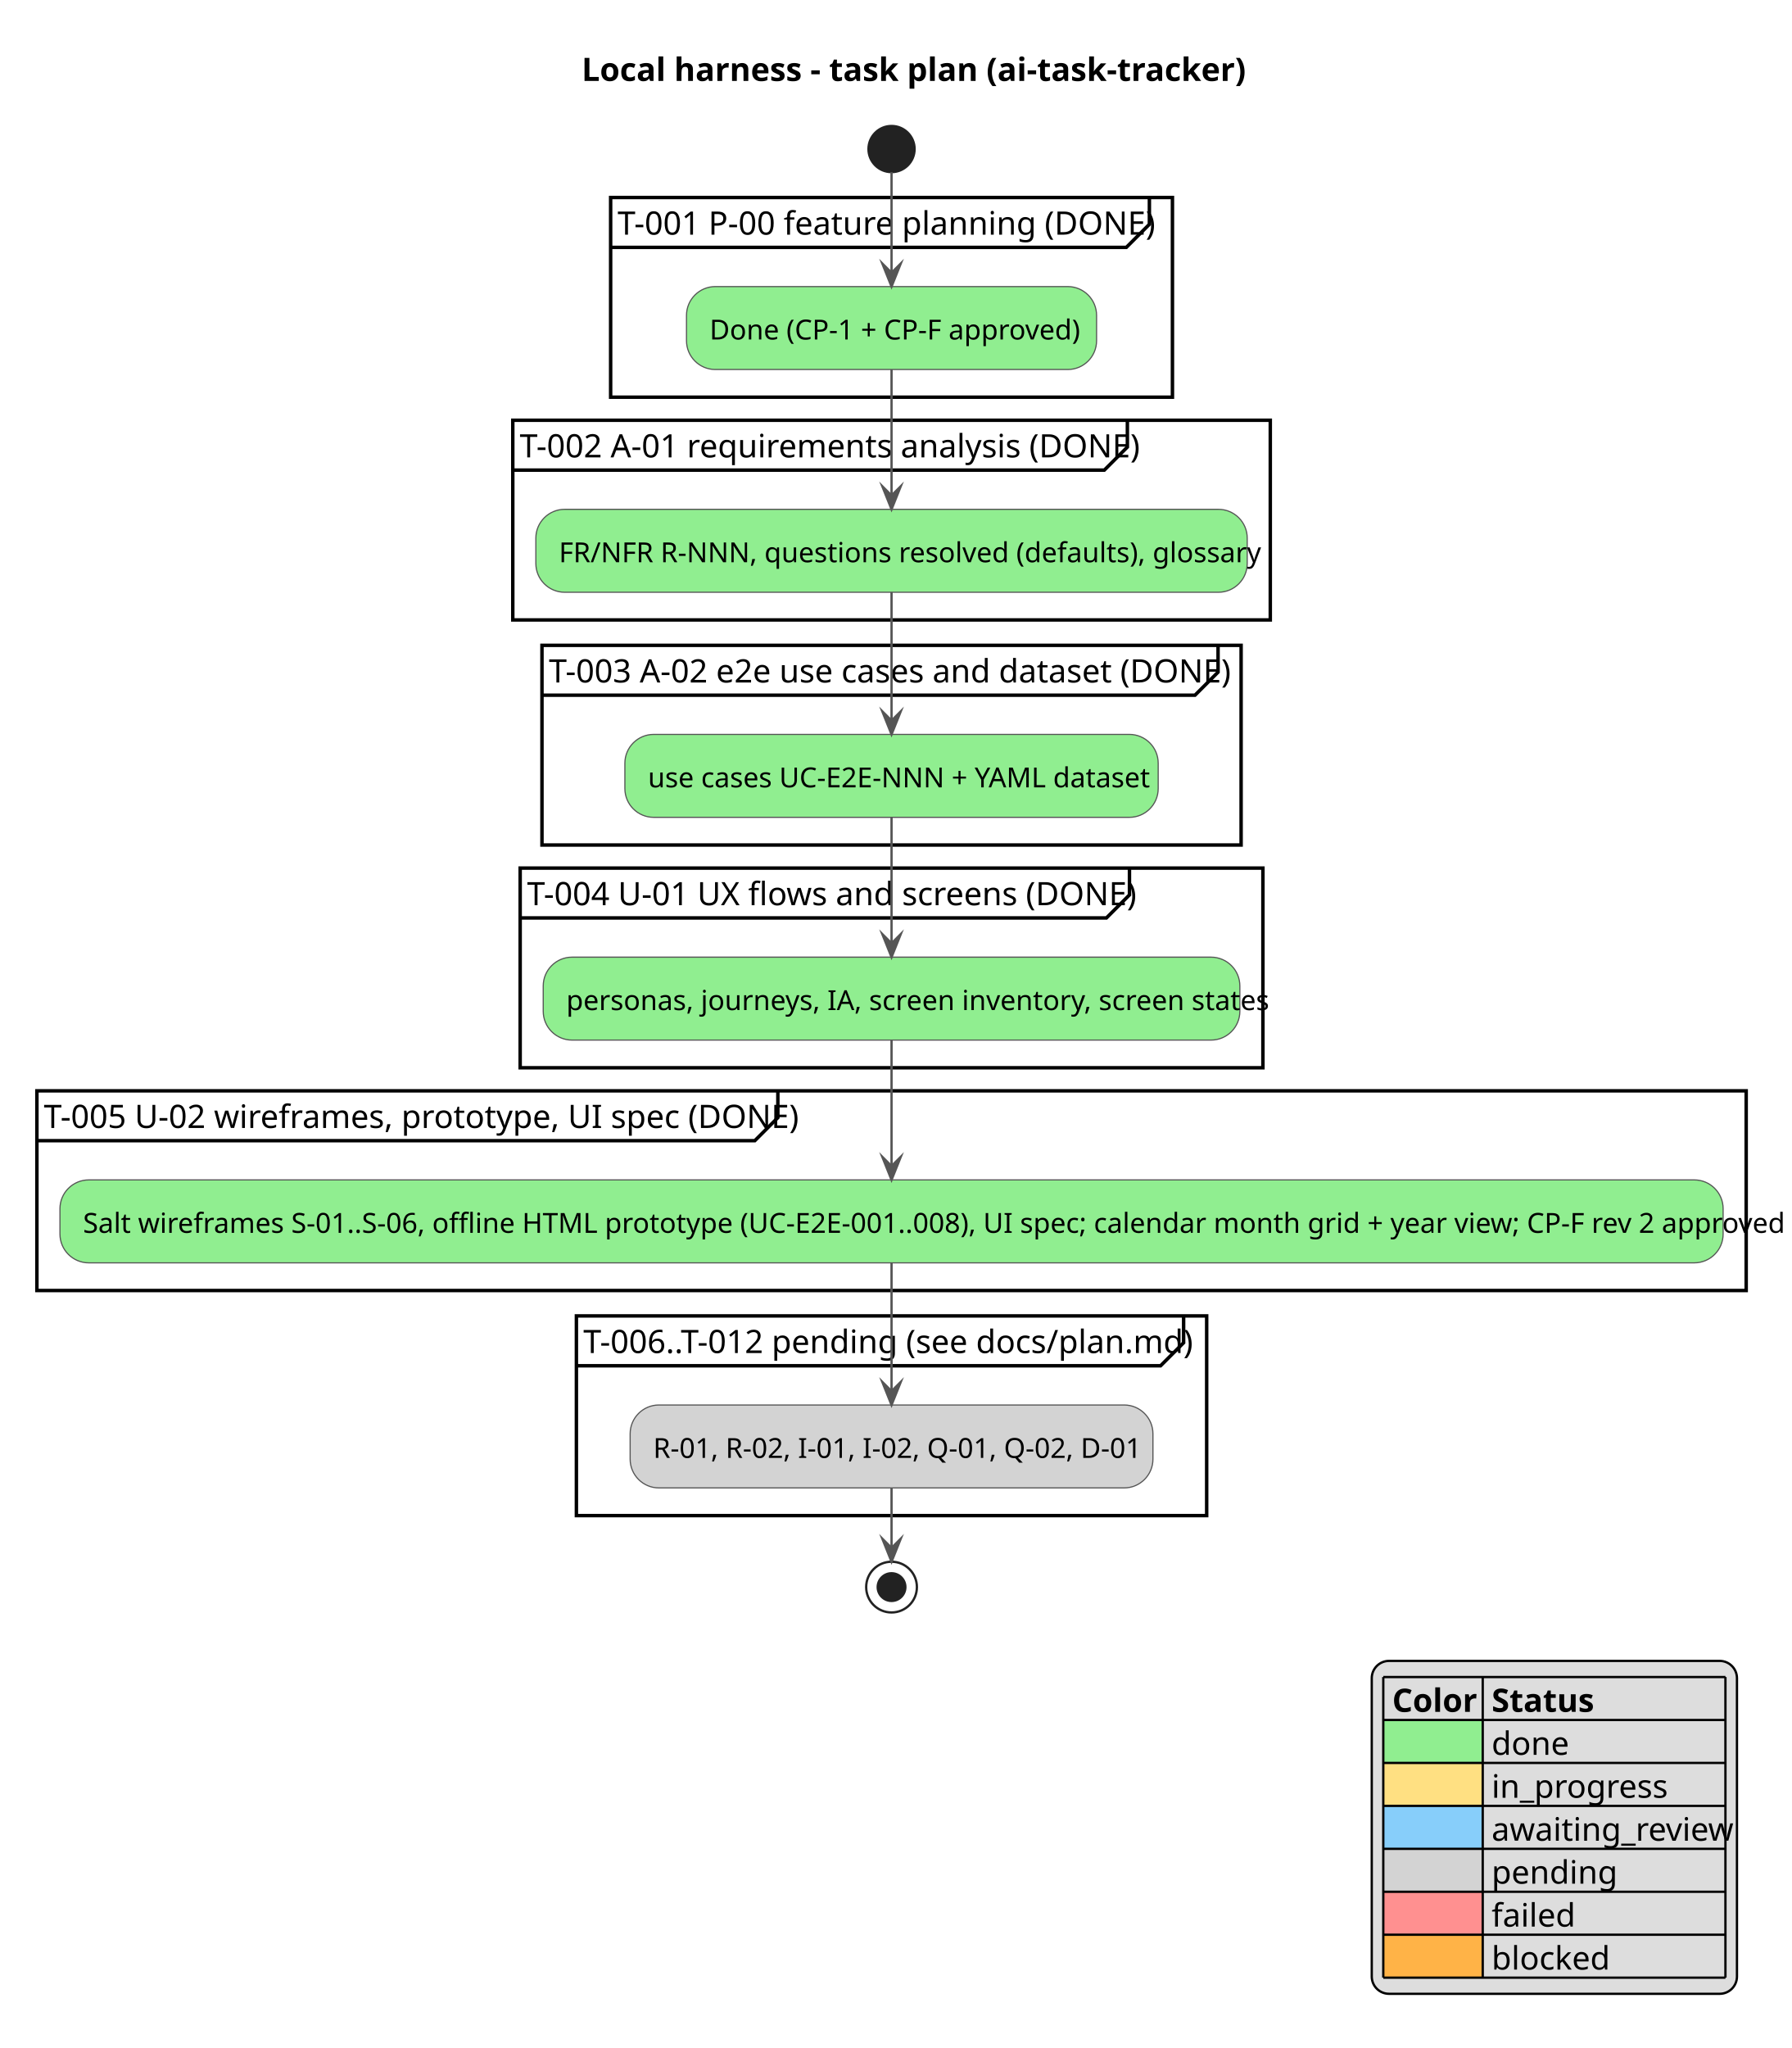
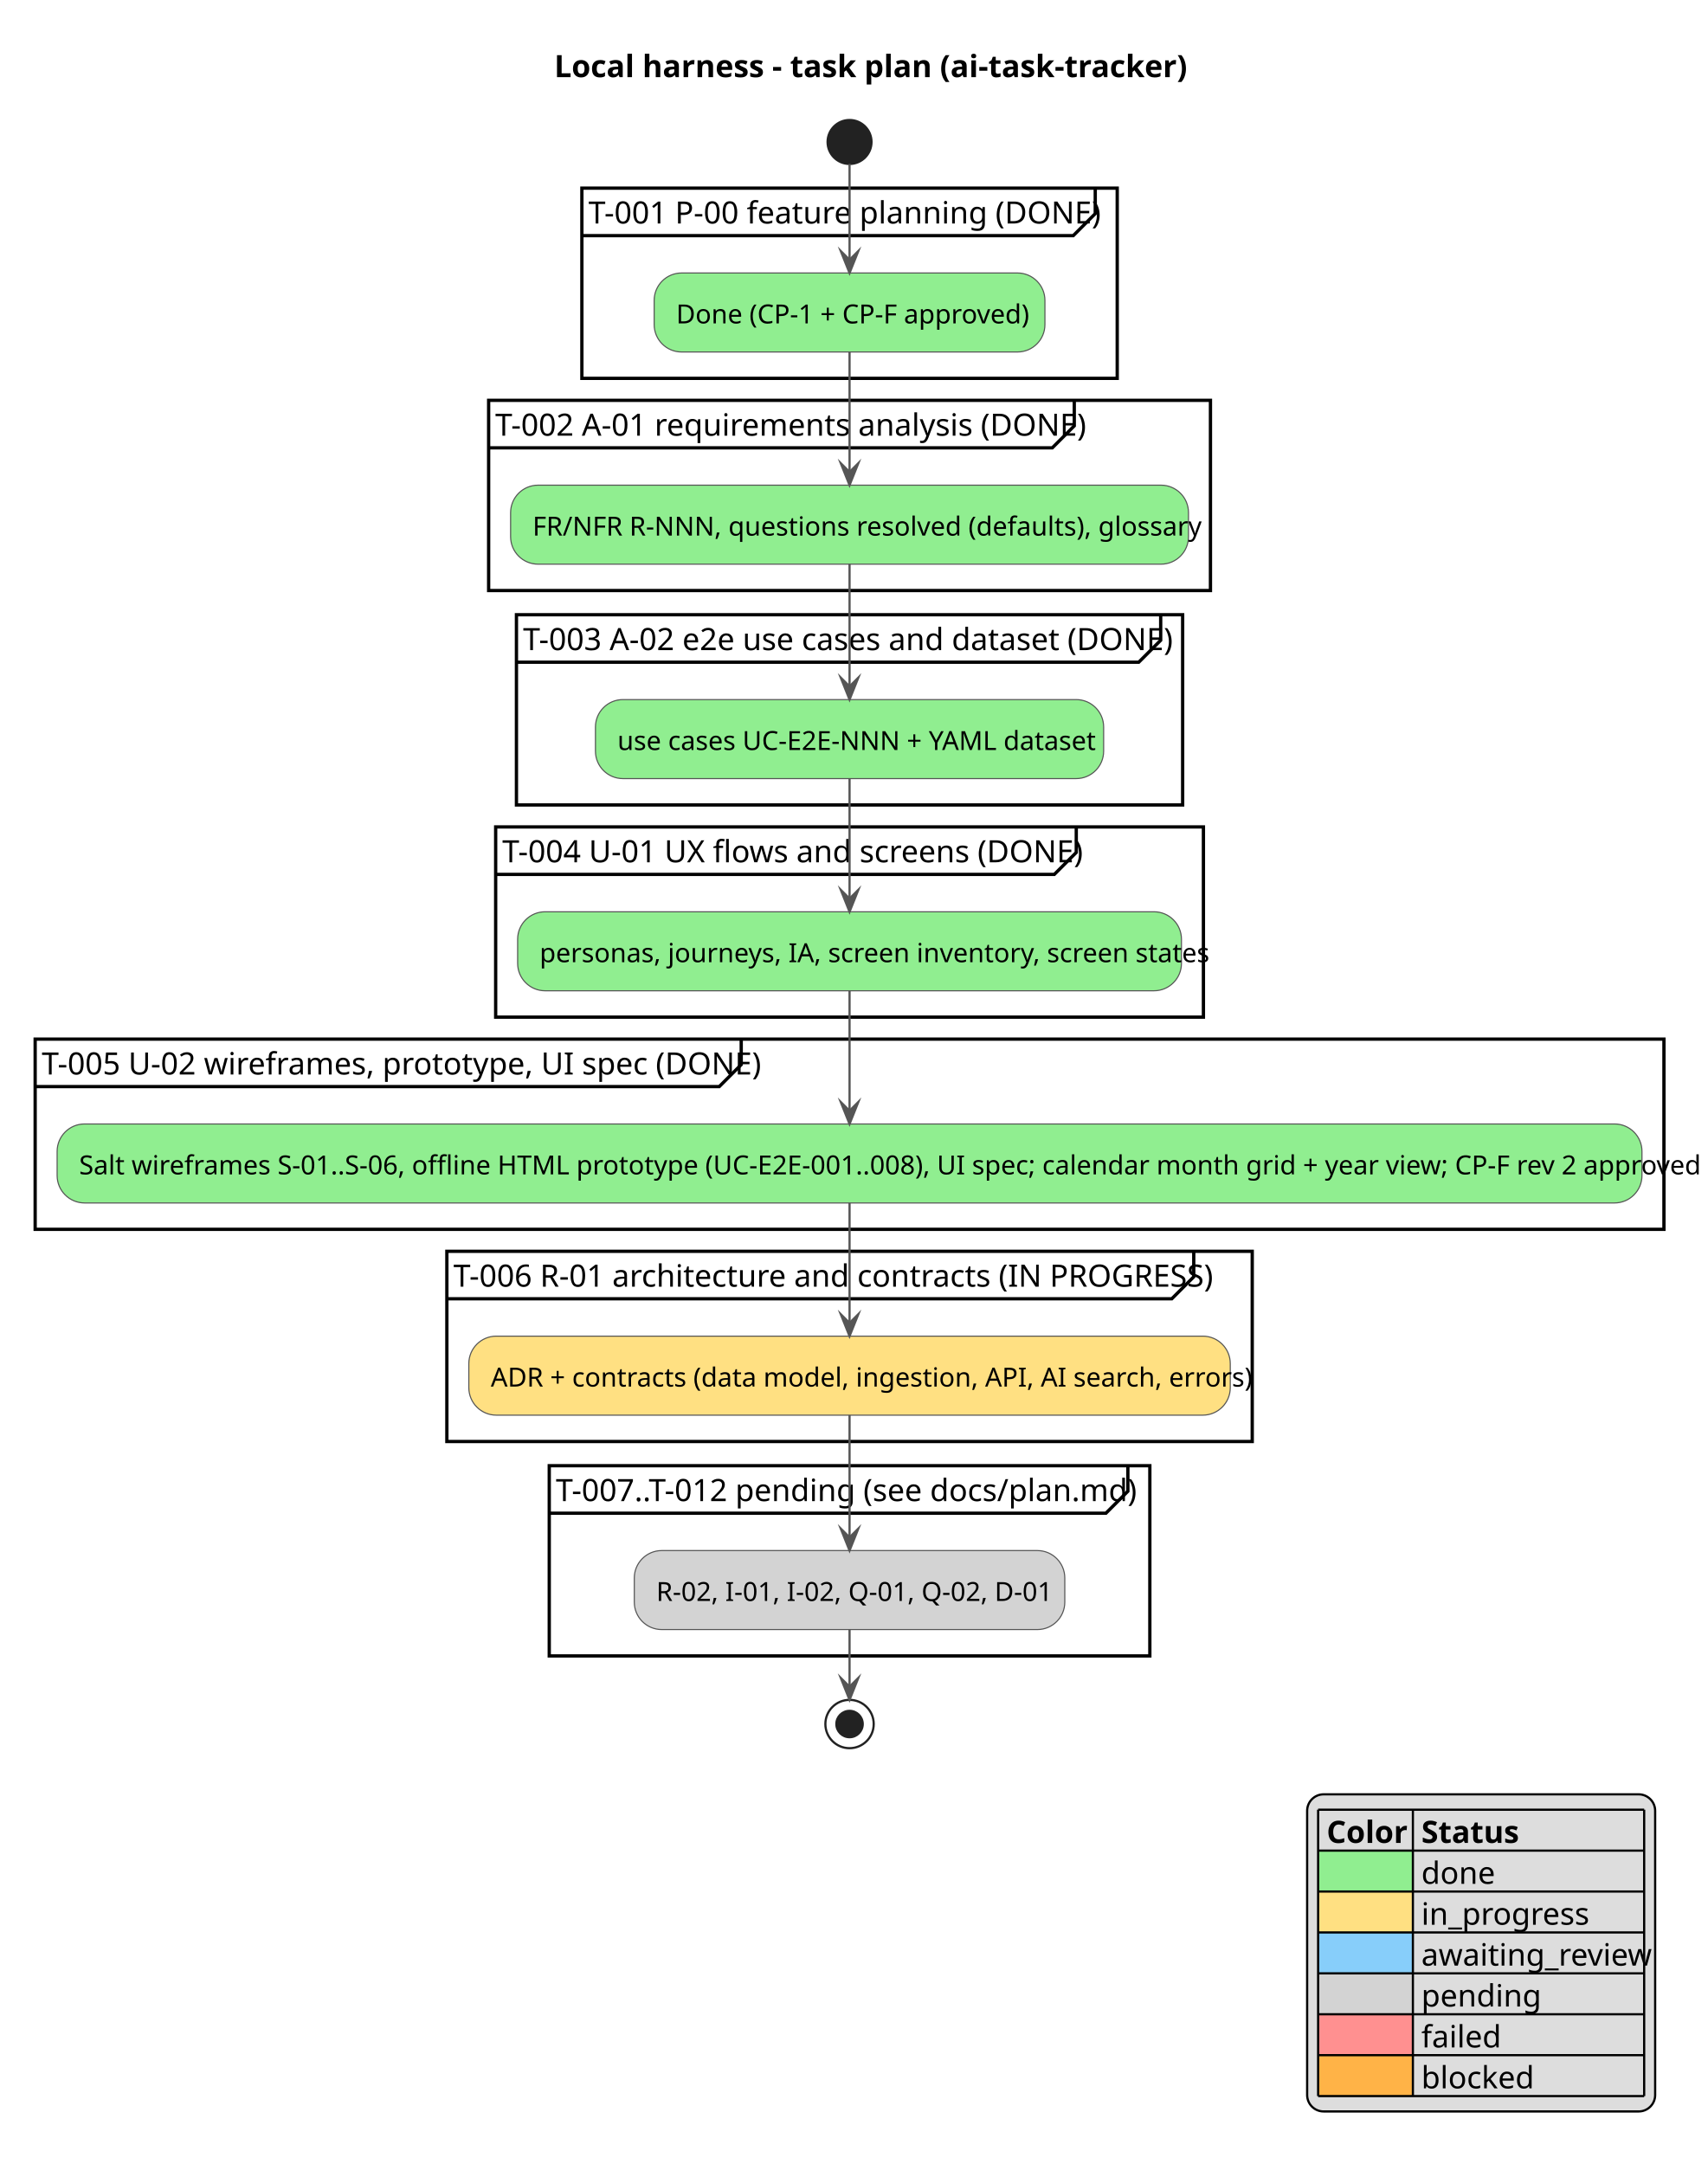
- <svg xmlns="http://www.w3.org/2000/svg" version="1.1" data-diagram-type="ACTIVITY" style="width:777px;height:888px;background:#FFFFFF;" width="777px" height="888px" viewBox="0 0 777 888" zoomAndPan="magnify" preserveAspectRatio="none" contentStyleType="text/css">
+ <svg xmlns="http://www.w3.org/2000/svg" version="1.1" data-diagram-type="ACTIVITY" style="width:777px;height:985px;background:#FFFFFF;" width="777px" height="985px" viewBox="0 0 777 985" zoomAndPan="magnify" preserveAspectRatio="none" contentStyleType="text/css">
  <defs />
  <g font-family="sans-serif" lengthAdjust="spacing">
    <g class="title" data-source-line="5">
      <text x="252.241" y="35.107" fill="#000" font-size="14" textLength="270.826" font-weight="700" font-family="Segoe UI">Local harness - task plan (ai-task-tracker)</text>
    </g>
    <ellipse cx="386.654" cy="64.621" rx="10" ry="10" fill="#222" style="stroke:#222;stroke-width:1;" />
    <rect x="264.829" y="85.635" width="243.651" height="86.582" fill="none" style="stroke:#000;stroke-width:1.5;" />
    <path d="M498.48,85.635 L498.48,97.256 L488.48,107.256 L264.829,107.256" style="stroke:#000;stroke-width:1.5;" fill="none" />
    <text x="267.829" y="101.742" fill="#000" font-size="14" textLength="223.651" font-family="Segoe UI">T-001 P-00 feature planning (DONE)</text>
    <rect x="297.731" y="124.256" width="177.846" height="35.961" fill="#90EE90" style="stroke:#555;stroke-width:0.5;" rx="12.5" ry="12.5" />
    <text x="307.731" y="147.205" fill="#000" font-size="12" textLength="157.846" font-family="Segoe UI">Done (CP-1 + CP-F approved)</text>
    <rect x="222.394" y="182.217" width="328.521" height="86.582" fill="none" style="stroke:#000;stroke-width:1.5;" />
    <path d="M488.933,182.217 L488.933,193.838 L478.933,203.838 L222.394,203.838" style="stroke:#000;stroke-width:1.5;" fill="none" />
    <text x="225.394" y="198.324" fill="#000" font-size="14" textLength="256.539" font-family="Segoe UI">T-002 A-01 requirements analysis (DONE)</text>
    <rect x="232.394" y="220.838" width="308.521" height="35.961" fill="#90EE90" style="stroke:#555;stroke-width:0.5;" rx="12.5" ry="12.5" />
    <text x="242.394" y="243.787" fill="#000" font-size="12" textLength="288.521" font-family="Segoe UI">FR/NFR R-NNN, questions resolved (defaults), glossary</text>
    <rect x="235.048" y="279.813" width="303.213" height="86.582" fill="none" style="stroke:#000;stroke-width:1.5;" />
    <path d="M528.261,279.813 L528.261,291.434 L518.261,301.434 L235.048,301.434" style="stroke:#000;stroke-width:1.5;" fill="none" />
    <text x="238.048" y="295.92" fill="#000" font-size="14" textLength="283.213" font-family="Segoe UI">T-003 A-02 e2e use cases and dataset (DONE)</text>
    <rect x="271.007" y="318.434" width="231.295" height="35.961" fill="#90EE90" style="stroke:#555;stroke-width:0.5;" rx="12.5" ry="12.5" />
    <text x="281.007" y="341.383" fill="#000" font-size="12" textLength="211.295" font-family="Segoe UI">use cases UC-E2E-NNN + YAML dataset</text>
    <rect x="225.593" y="376.395" width="322.123" height="86.582" fill="none" style="stroke:#000;stroke-width:1.5;" />
    <path d="M489.842,376.395 L489.842,388.016 L479.842,398.016 L225.593,398.016" style="stroke:#000;stroke-width:1.5;" fill="none" />
    <text x="228.593" y="392.502" fill="#000" font-size="14" textLength="254.249" font-family="Segoe UI">T-004 U-01 UX flows and screens (DONE)</text>
    <rect x="235.593" y="415.016" width="302.123" height="35.961" fill="#90EE90" style="stroke:#555;stroke-width:0.5;" rx="12.5" ry="12.5" />
    <text x="245.593" y="437.965" fill="#000" font-size="12" textLength="282.123" font-family="Segoe UI">personas, journeys, IA, screen inventory, screen states</text>
    <rect x="16" y="472.977" width="741.309" height="86.582" fill="none" style="stroke:#000;stroke-width:1.5;" />
    <path d="M337.35,472.977 L337.35,484.598 L327.35,494.598 L16,494.598" style="stroke:#000;stroke-width:1.5;" fill="none" />
    <text x="19" y="489.084" fill="#000" font-size="14" textLength="311.35" font-family="Segoe UI">T-005 U-02 wireframes, prototype, UI spec (DONE)</text>
    <rect x="26" y="511.598" width="721.309" height="35.961" fill="#90EE90" style="stroke:#555;stroke-width:0.5;" rx="12.5" ry="12.5" />
    <text x="36" y="534.547" fill="#000" font-size="12" textLength="701.309" font-family="Segoe UI">Salt wireframes S-01..S-06, offline HTML prototype (UC-E2E-001..008), UI spec; calendar month grid + year view; CP-F rev 2 approved</text>
-     <rect x="249.981" y="570.572" width="273.347" height="86.582" fill="none" style="stroke:#000;stroke-width:1.5;" />
-     <path d="M513.328,570.572 L513.328,582.193 L503.328,592.193 L249.981,592.193" style="stroke:#000;stroke-width:1.5;" fill="none" />
-     <text x="252.981" y="586.68" fill="#000" font-size="14" textLength="253.347" font-family="Segoe UI">T-006..T-012 pending (see docs/plan.md)</text>
-     <rect x="273.286" y="609.193" width="226.736" height="35.961" fill="#D3D3D3" style="stroke:#555;stroke-width:0.5;" rx="12.5" ry="12.5" />
-     <text x="283.286" y="632.143" fill="#000" font-size="12" textLength="206.736" font-family="Segoe UI">R-01, R-02, I-01, I-02, Q-01, Q-02, D-01</text>
-     <ellipse cx="386.654" cy="688.154" rx="11" ry="11" fill="none" style="stroke:#222;stroke-width:1;" />
-     <ellipse cx="386.654" cy="688.154" rx="6" ry="6" fill="#222" style="stroke:#222;stroke-width:1;" />
+     <rect x="203.38" y="569.559" width="366.549" height="86.582" fill="none" style="stroke:#000;stroke-width:1.5;" />
+     <path d="M543.31,569.559 L543.31,581.18 L533.31,591.18 L203.38,591.18" style="stroke:#000;stroke-width:1.5;" fill="none" />
+     <text x="206.38" y="585.666" fill="#000" font-size="14" textLength="329.93" font-family="Segoe UI">T-006 R-01 architecture and contracts (IN PROGRESS)</text>
+     <rect x="213.38" y="608.18" width="346.549" height="35.961" fill="#FFE082" style="stroke:#555;stroke-width:0.5;" rx="12.5" ry="12.5" />
+     <text x="223.38" y="631.129" fill="#000" font-size="12" textLength="326.549" font-family="Segoe UI">ADR + contracts (data model, ingestion, API, AI search, errors)</text>
+     <rect x="249.981" y="667.154" width="273.347" height="86.582" fill="none" style="stroke:#000;stroke-width:1.5;" />
+     <path d="M513.328,667.154 L513.328,678.775 L503.328,688.775 L249.981,688.775" style="stroke:#000;stroke-width:1.5;" fill="none" />
+     <text x="252.981" y="683.262" fill="#000" font-size="14" textLength="253.347" font-family="Segoe UI">T-007..T-012 pending (see docs/plan.md)</text>
+     <rect x="288.688" y="705.775" width="195.934" height="35.961" fill="#D3D3D3" style="stroke:#555;stroke-width:0.5;" rx="12.5" ry="12.5" />
+     <text x="298.688" y="728.725" fill="#000" font-size="12" textLength="175.934" font-family="Segoe UI">R-02, I-01, I-02, Q-01, Q-02, D-01</text>
+     <ellipse cx="386.654" cy="784.736" rx="11" ry="11" fill="none" style="stroke:#222;stroke-width:1;" />
+     <ellipse cx="386.654" cy="784.736" rx="6" ry="6" fill="#222" style="stroke:#222;stroke-width:1;" />
    <line x1="386.654" y1="74.621" x2="386.654" y2="124.256" style="stroke:#555;stroke-width:1;" />
    <polygon points="382.654,114.256,386.654,124.256,390.654,114.256,386.654,118.256" fill="#555" style="stroke:#555;stroke-width:1;stroke-linejoin:miter;stroke-miterlimit:10;" />
    <line x1="386.654" y1="160.217" x2="386.654" y2="220.838" style="stroke:#555;stroke-width:1;" />
    <polygon points="382.654,210.838,386.654,220.838,390.654,210.838,386.654,214.838" fill="#555" style="stroke:#555;stroke-width:1;stroke-linejoin:miter;stroke-miterlimit:10;" />
    <line x1="386.654" y1="256.799" x2="386.654" y2="318.434" style="stroke:#555;stroke-width:1;" />
    <polygon points="382.654,308.434,386.654,318.434,390.654,308.434,386.654,312.434" fill="#555" style="stroke:#555;stroke-width:1;stroke-linejoin:miter;stroke-miterlimit:10;" />
    <line x1="386.654" y1="354.395" x2="386.654" y2="415.016" style="stroke:#555;stroke-width:1;" />
    <polygon points="382.654,405.016,386.654,415.016,390.654,405.016,386.654,409.016" fill="#555" style="stroke:#555;stroke-width:1;stroke-linejoin:miter;stroke-miterlimit:10;" />
    <line x1="386.654" y1="450.977" x2="386.654" y2="511.598" style="stroke:#555;stroke-width:1;" />
    <polygon points="382.654,501.598,386.654,511.598,390.654,501.598,386.654,505.598" fill="#555" style="stroke:#555;stroke-width:1;stroke-linejoin:miter;stroke-miterlimit:10;" />
-     <line x1="386.654" y1="547.559" x2="386.654" y2="609.193" style="stroke:#555;stroke-width:1;" />
-     <polygon points="382.654,599.193,386.654,609.193,390.654,599.193,386.654,603.193" fill="#555" style="stroke:#555;stroke-width:1;stroke-linejoin:miter;stroke-miterlimit:10;" />
-     <line x1="386.654" y1="645.154" x2="386.654" y2="677.154" style="stroke:#555;stroke-width:1;" />
-     <polygon points="382.654,667.154,386.654,677.154,390.654,667.154,386.654,671.154" fill="#555" style="stroke:#555;stroke-width:1;stroke-linejoin:miter;stroke-miterlimit:10;" />
-     <g class="legend" data-source-line="28">
-       <rect x="594.921" y="720.154" width="158.388" height="144.348" fill="#DDD" style="stroke:#000;stroke-width:1;" rx="7.5" ry="7.5" />
-       <text x="603.783" y="742.262" fill="#000" font-size="14" textLength="35.403" font-weight="700" font-family="Segoe UI">Color</text>
-       <text x="646.911" y="742.262" fill="#000" font-size="14" textLength="40.906" font-weight="700" font-family="Segoe UI">Status</text>
-       <rect x="599.921" y="745.775" width="43.128" height="18.621" fill="#90EE90" style="stroke:none;" />
-       <text x="599.921" y="760.883" fill="#000" font-size="14" font-family="Segoe UI"> </text>
-       <text x="646.884" y="760.883" fill="#000" font-size="14" textLength="31.691" font-family="Segoe UI">done</text>
-       <rect x="599.921" y="764.396" width="43.128" height="18.621" fill="#FFE082" style="stroke:none;" />
-       <text x="599.921" y="779.504" fill="#000" font-size="14" font-family="Segoe UI"> </text>
-       <text x="646.884" y="779.504" fill="#000" font-size="14" textLength="70.738" font-family="Segoe UI">in_progress</text>
-       <rect x="599.921" y="783.018" width="43.128" height="18.621" fill="#87CEFA" style="stroke:none;" />
-       <text x="599.921" y="798.125" fill="#000" font-size="14" font-family="Segoe UI"> </text>
-       <text x="646.884" y="798.125" fill="#000" font-size="14" textLength="97.59" font-family="Segoe UI">awaiting_review</text>
-       <rect x="599.921" y="801.639" width="43.128" height="18.621" fill="#D3D3D3" style="stroke:none;" />
-       <text x="599.921" y="816.746" fill="#000" font-size="14" font-family="Segoe UI"> </text>
-       <text x="646.884" y="816.746" fill="#000" font-size="14" textLength="51.276" font-family="Segoe UI">pending</text>
-       <rect x="599.921" y="820.26" width="43.128" height="18.621" fill="#FF9090" style="stroke:none;" />
-       <text x="599.921" y="835.367" fill="#000" font-size="14" font-family="Segoe UI"> </text>
-       <text x="646.884" y="835.367" fill="#000" font-size="14" textLength="33.852" font-family="Segoe UI">failed</text>
-       <rect x="599.921" y="838.881" width="43.128" height="18.621" fill="#FFB347" style="stroke:none;" />
-       <text x="599.921" y="853.988" fill="#000" font-size="14" font-family="Segoe UI"> </text>
-       <text x="646.884" y="853.988" fill="#000" font-size="14" textLength="48.815" font-family="Segoe UI">blocked</text>
-       <line x1="599.921" y1="727.154" x2="748.309" y2="727.154" style="stroke:#000;stroke-width:1;" />
-       <line x1="599.921" y1="745.775" x2="748.309" y2="745.775" style="stroke:#000;stroke-width:1;" />
-       <line x1="599.921" y1="764.396" x2="748.309" y2="764.396" style="stroke:#000;stroke-width:1;" />
-       <line x1="599.921" y1="783.018" x2="748.309" y2="783.018" style="stroke:#000;stroke-width:1;" />
-       <line x1="599.921" y1="801.639" x2="748.309" y2="801.639" style="stroke:#000;stroke-width:1;" />
-       <line x1="599.921" y1="820.26" x2="748.309" y2="820.26" style="stroke:#000;stroke-width:1;" />
-       <line x1="599.921" y1="838.881" x2="748.309" y2="838.881" style="stroke:#000;stroke-width:1;" />
-       <line x1="599.921" y1="857.502" x2="748.309" y2="857.502" style="stroke:#000;stroke-width:1;" />
-       <line x1="599.921" y1="727.154" x2="599.921" y2="857.502" style="stroke:#000;stroke-width:1;" />
-       <line x1="643.049" y1="727.154" x2="643.049" y2="857.502" style="stroke:#000;stroke-width:1;" />
-       <line x1="748.309" y1="727.154" x2="748.309" y2="857.502" style="stroke:#000;stroke-width:1;" />
+     <line x1="386.654" y1="547.559" x2="386.654" y2="608.18" style="stroke:#555;stroke-width:1;" />
+     <polygon points="382.654,598.18,386.654,608.18,390.654,598.18,386.654,602.18" fill="#555" style="stroke:#555;stroke-width:1;stroke-linejoin:miter;stroke-miterlimit:10;" />
+     <line x1="386.654" y1="644.141" x2="386.654" y2="705.775" style="stroke:#555;stroke-width:1;" />
+     <polygon points="382.654,695.775,386.654,705.775,390.654,695.775,386.654,699.775" fill="#555" style="stroke:#555;stroke-width:1;stroke-linejoin:miter;stroke-miterlimit:10;" />
+     <line x1="386.654" y1="741.736" x2="386.654" y2="773.736" style="stroke:#555;stroke-width:1;" />
+     <polygon points="382.654,763.736,386.654,773.736,390.654,763.736,386.654,767.736" fill="#555" style="stroke:#555;stroke-width:1;stroke-linejoin:miter;stroke-miterlimit:10;" />
+     <g class="legend" data-source-line="31">
+       <rect x="594.921" y="816.736" width="158.388" height="144.348" fill="#DDD" style="stroke:#000;stroke-width:1;" rx="7.5" ry="7.5" />
+       <text x="603.783" y="838.844" fill="#000" font-size="14" textLength="35.403" font-weight="700" font-family="Segoe UI">Color</text>
+       <text x="646.911" y="838.844" fill="#000" font-size="14" textLength="40.906" font-weight="700" font-family="Segoe UI">Status</text>
+       <rect x="599.921" y="842.357" width="43.128" height="18.621" fill="#90EE90" style="stroke:none;" />
+       <text x="599.921" y="857.465" fill="#000" font-size="14" font-family="Segoe UI"> </text>
+       <text x="646.884" y="857.465" fill="#000" font-size="14" textLength="31.691" font-family="Segoe UI">done</text>
+       <rect x="599.921" y="860.979" width="43.128" height="18.621" fill="#FFE082" style="stroke:none;" />
+       <text x="599.921" y="876.086" fill="#000" font-size="14" font-family="Segoe UI"> </text>
+       <text x="646.884" y="876.086" fill="#000" font-size="14" textLength="70.738" font-family="Segoe UI">in_progress</text>
+       <rect x="599.921" y="879.6" width="43.128" height="18.621" fill="#87CEFA" style="stroke:none;" />
+       <text x="599.921" y="894.707" fill="#000" font-size="14" font-family="Segoe UI"> </text>
+       <text x="646.884" y="894.707" fill="#000" font-size="14" textLength="97.59" font-family="Segoe UI">awaiting_review</text>
+       <rect x="599.921" y="898.221" width="43.128" height="18.621" fill="#D3D3D3" style="stroke:none;" />
+       <text x="599.921" y="913.328" fill="#000" font-size="14" font-family="Segoe UI"> </text>
+       <text x="646.884" y="913.328" fill="#000" font-size="14" textLength="51.276" font-family="Segoe UI">pending</text>
+       <rect x="599.921" y="916.842" width="43.128" height="18.621" fill="#FF9090" style="stroke:none;" />
+       <text x="599.921" y="931.949" fill="#000" font-size="14" font-family="Segoe UI"> </text>
+       <text x="646.884" y="931.949" fill="#000" font-size="14" textLength="33.852" font-family="Segoe UI">failed</text>
+       <rect x="599.921" y="935.463" width="43.128" height="18.621" fill="#FFB347" style="stroke:none;" />
+       <text x="599.921" y="950.57" fill="#000" font-size="14" font-family="Segoe UI"> </text>
+       <text x="646.884" y="950.57" fill="#000" font-size="14" textLength="48.815" font-family="Segoe UI">blocked</text>
+       <line x1="599.921" y1="823.736" x2="748.309" y2="823.736" style="stroke:#000;stroke-width:1;" />
+       <line x1="599.921" y1="842.357" x2="748.309" y2="842.357" style="stroke:#000;stroke-width:1;" />
+       <line x1="599.921" y1="860.979" x2="748.309" y2="860.979" style="stroke:#000;stroke-width:1;" />
+       <line x1="599.921" y1="879.6" x2="748.309" y2="879.6" style="stroke:#000;stroke-width:1;" />
+       <line x1="599.921" y1="898.221" x2="748.309" y2="898.221" style="stroke:#000;stroke-width:1;" />
+       <line x1="599.921" y1="916.842" x2="748.309" y2="916.842" style="stroke:#000;stroke-width:1;" />
+       <line x1="599.921" y1="935.463" x2="748.309" y2="935.463" style="stroke:#000;stroke-width:1;" />
+       <line x1="599.921" y1="954.084" x2="748.309" y2="954.084" style="stroke:#000;stroke-width:1;" />
+       <line x1="599.921" y1="823.736" x2="599.921" y2="954.084" style="stroke:#000;stroke-width:1;" />
+       <line x1="643.049" y1="823.736" x2="643.049" y2="954.084" style="stroke:#000;stroke-width:1;" />
+       <line x1="748.309" y1="823.736" x2="748.309" y2="954.084" style="stroke:#000;stroke-width:1;" />
    </g>
  </g>
</svg>
